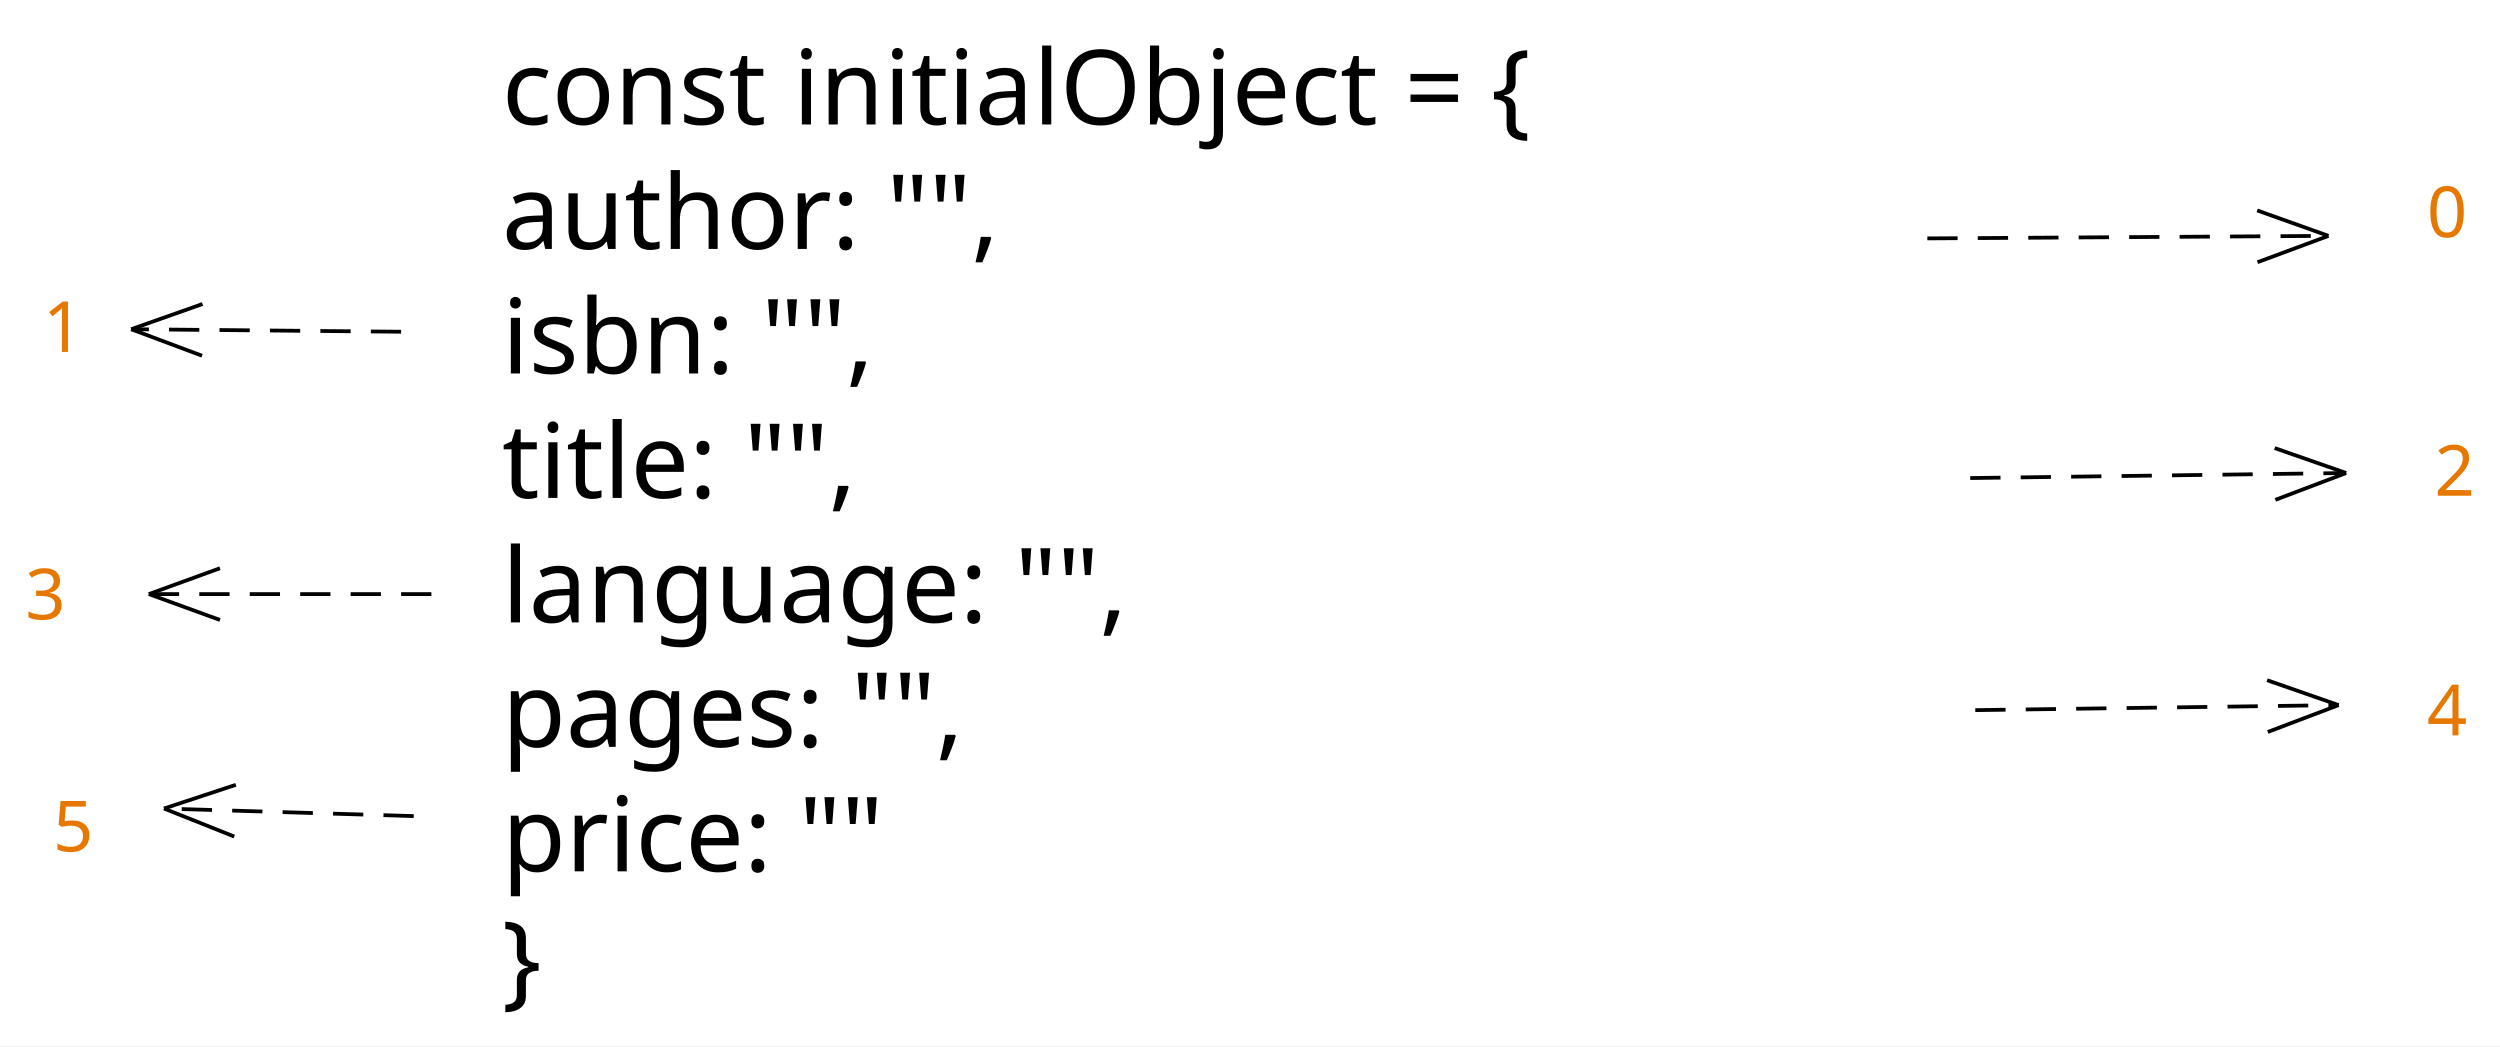
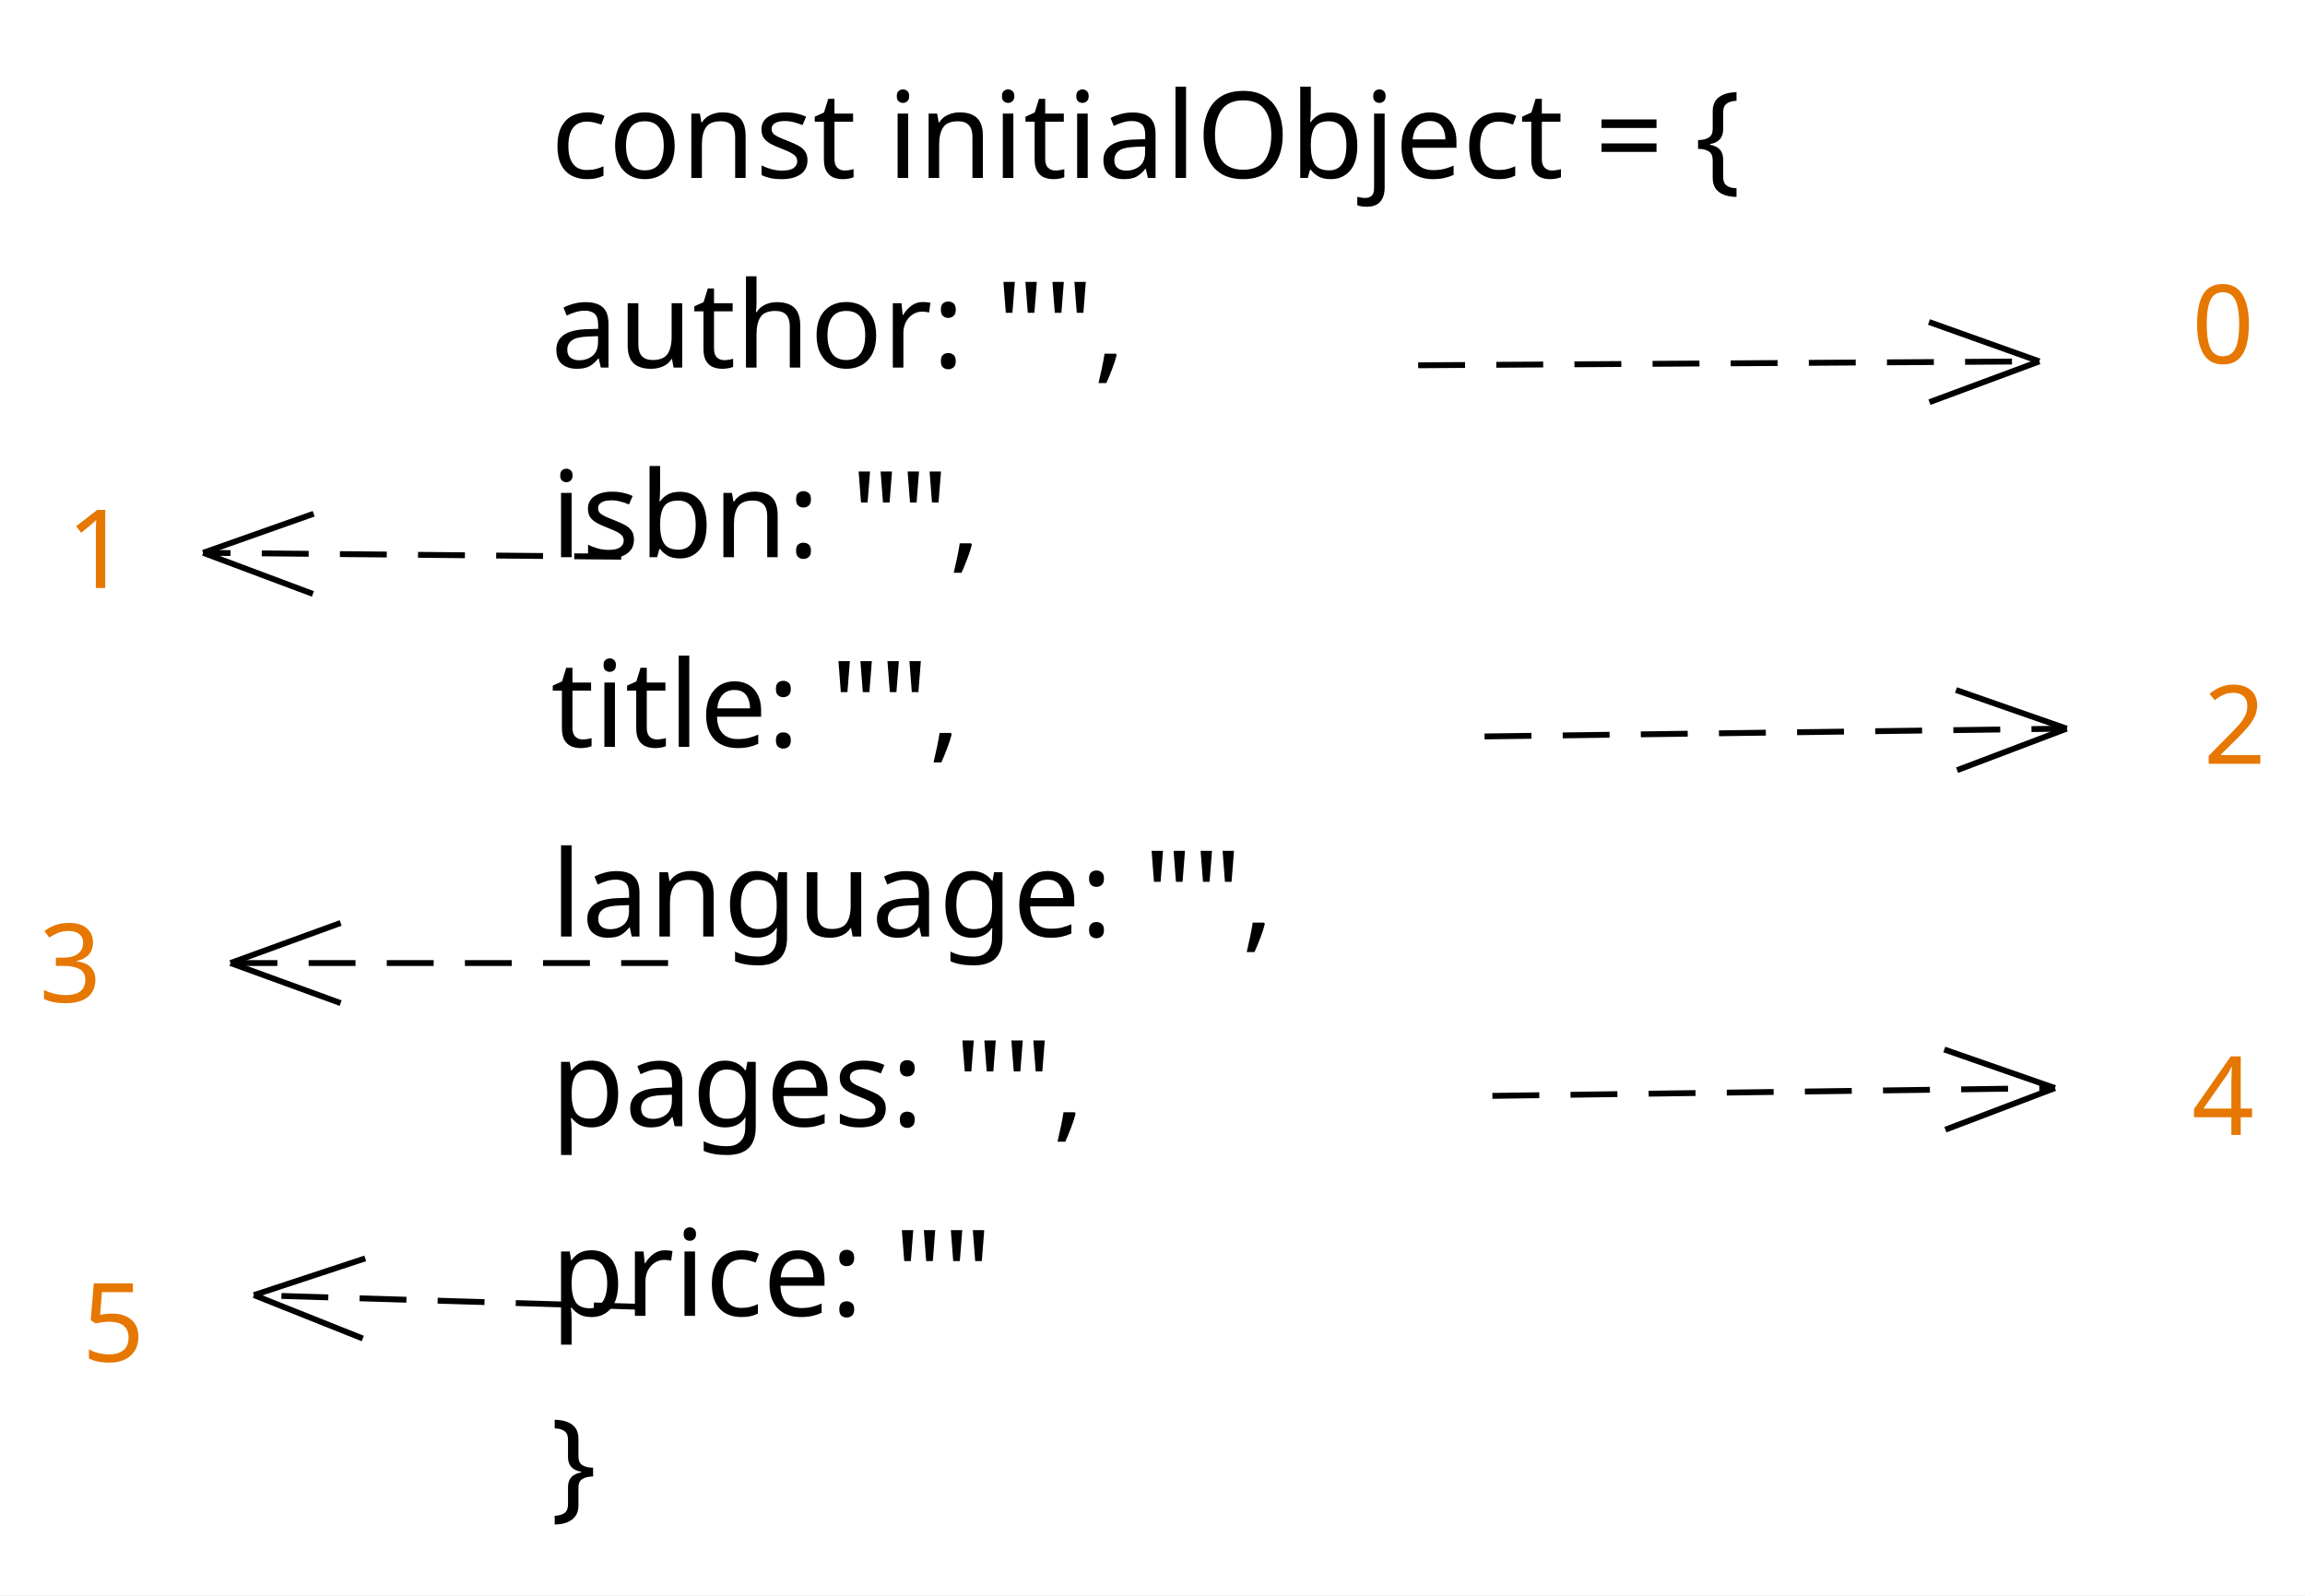
- <svg xmlns="http://www.w3.org/2000/svg" version="1.1" viewBox="0 0 991 414.75">
+ <svg xmlns="http://www.w3.org/2000/svg" version="1.1" viewBox="0 0 590 408.348">
  <defs>
    <style>
      @font-face {
        font-family: "Virgil";
        src: url("https://excalidraw.com/FG_Virgil.woff2");
      }
      @font-face {
        font-family: "Cascadia";
        src: url("https://excalidraw.com/Cascadia.woff2");
      }
    </style>
  </defs>
-   <rect x="0" y="0" width="991" height="414.75" fill="#ffffff" />
-   <g transform="translate(199 10) rotate(0 277.3919 197.375)">
-     <text x="0" y="39.344" font-family="Cascadia" font-size="41.155px" fill="#000000" text-anchor="start" style="white-space: pre;" direction="ltr">const initialObject = {</text>
-     <text x="0" y="88.687" font-family="Cascadia" font-size="41.155px" fill="#000000" text-anchor="start" style="white-space: pre;" direction="ltr">    author: "", </text>
-     <text x="0" y="138.031" font-family="Cascadia" font-size="41.155px" fill="#000000" text-anchor="start" style="white-space: pre;" direction="ltr">    isbn: "",</text>
-     <text x="0" y="187.375" font-family="Cascadia" font-size="41.155px" fill="#000000" text-anchor="start" style="white-space: pre;" direction="ltr">    title: "",</text>
-     <text x="0" y="236.719" font-family="Cascadia" font-size="41.155px" fill="#000000" text-anchor="start" style="white-space: pre;" direction="ltr">    language: "",</text>
-     <text x="0" y="286.062" font-family="Cascadia" font-size="41.155px" fill="#000000" text-anchor="start" style="white-space: pre;" direction="ltr">    pages: "",</text>
-     <text x="0" y="335.406" font-family="Cascadia" font-size="41.155px" fill="#000000" text-anchor="start" style="white-space: pre;" direction="ltr">    price: ""</text>
-     <text x="0" y="384.75" font-family="Cascadia" font-size="41.155px" fill="#000000" text-anchor="start" style="white-space: pre;" direction="ltr">}</text>
+   <rect x="0" y="0" width="590" height="408.348" fill="#ffffff" />
+   <g transform="translate(141 10) rotate(0 169.5288 194.174)">
+     <text x="0" y="35.544" font-family="Virgil" font-size="30.735px" fill="#000000" text-anchor="start" style="white-space: pre;" direction="ltr">const initialObject = {</text>
+     <text x="0" y="84.087" font-family="Virgil" font-size="30.735px" fill="#000000" text-anchor="start" style="white-space: pre;" direction="ltr">    author: "", </text>
+     <text x="0" y="132.631" font-family="Virgil" font-size="30.735px" fill="#000000" text-anchor="start" style="white-space: pre;" direction="ltr">    isbn: "",</text>
+     <text x="0" y="181.174" font-family="Virgil" font-size="30.735px" fill="#000000" text-anchor="start" style="white-space: pre;" direction="ltr">    title: "",</text>
+     <text x="0" y="229.718" font-family="Virgil" font-size="30.735px" fill="#000000" text-anchor="start" style="white-space: pre;" direction="ltr">    language: "",</text>
+     <text x="0" y="278.261" font-family="Virgil" font-size="30.735px" fill="#000000" text-anchor="start" style="white-space: pre;" direction="ltr">    pages: "",</text>
+     <text x="0" y="326.805" font-family="Virgil" font-size="30.735px" fill="#000000" text-anchor="start" style="white-space: pre;" direction="ltr">    price: ""</text>
+     <text x="0" y="375.348" font-family="Virgil" font-size="30.735px" fill="#000000" text-anchor="start" style="white-space: pre;" direction="ltr">}</text>
  </g>
  <g>
-     <g transform="translate(764 94.5) rotate(0 79.5 -0.5)">
+     <g transform="translate(363 93.5) rotate(0 79.5 -0.5)">
      <path d="M0 0 C26.5 -0.167, 132.5 -0.833, 159 -1" stroke="#000000" stroke-width="1.5" fill="none" stroke-dasharray="12 8" />
    </g>
-     <g transform="translate(764 94.5) rotate(0 79.5 -0.5)">
+     <g transform="translate(363 93.5) rotate(0 79.5 -0.5)">
      <path d="M130.874 9.438 C139.629 6.189, 148.384 2.94, 159 -1" stroke="#000000" stroke-width="1.5" fill="none" />
    </g>
-     <g transform="translate(764 94.5) rotate(0 79.5 -0.5)">
+     <g transform="translate(363 93.5) rotate(0 79.5 -0.5)">
      <path d="M130.745 -11.083 C139.54 -7.945, 148.335 -4.806, 159 -1" stroke="#000000" stroke-width="1.5" fill="none" />
    </g>
  </g>
  <g>
-     <g transform="translate(159 131.5) rotate(0 -53.5 -0.5)">
+     <g transform="translate(159 142.5) rotate(0 -53.5 -0.5)">
      <path d="M0 0 C-17.833 -0.167, -89.167 -0.833, -107 -1" stroke="#000000" stroke-width="1.5" fill="none" stroke-dasharray="12 8" />
    </g>
-     <g transform="translate(159 131.5) rotate(0 -53.5 -0.5)">
+     <g transform="translate(159 142.5) rotate(0 -53.5 -0.5)">
      <path d="M-78.715 -10.997 C-86.183 -8.357, -93.651 -5.718, -107 -1" stroke="#000000" stroke-width="1.5" fill="none" />
    </g>
-     <g transform="translate(159 131.5) rotate(0 -53.5 -0.5)">
+     <g transform="translate(159 142.5) rotate(0 -53.5 -0.5)">
      <path d="M-78.906 9.524 C-86.324 6.745, -93.741 3.967, -107 -1" stroke="#000000" stroke-width="1.5" fill="none" />
    </g>
  </g>
  <g>
-     <g transform="translate(781 189.5) rotate(0 74.5 -1)">
+     <g transform="translate(380 188.5) rotate(0 74.5 -1)">
      <path d="M0 0 C24.833 -0.333, 124.167 -1.667, 149 -2" stroke="#000000" stroke-width="1.5" fill="none" stroke-dasharray="12 8" />
    </g>
-     <g transform="translate(781 189.5) rotate(0 74.5 -1)">
+     <g transform="translate(380 188.5) rotate(0 74.5 -1)">
      <path d="M120.949 8.638 C130.399 5.054, 139.849 1.471, 149 -2" stroke="#000000" stroke-width="1.5" fill="none" />
    </g>
-     <g transform="translate(781 189.5) rotate(0 74.5 -1)">
+     <g transform="translate(380 188.5) rotate(0 74.5 -1)">
      <path d="M120.674 -11.881 C130.216 -8.553, 139.759 -5.224, 149 -2" stroke="#000000" stroke-width="1.5" fill="none" />
    </g>
  </g>
  <g>
-     <g transform="translate(171 235.5) rotate(0 -56 0)">
+     <g transform="translate(171 246.5) rotate(0 -56 0)">
      <path d="M0 0 C-18.667 0, -93.333 0, -112 0" stroke="#000000" stroke-width="1.5" fill="none" stroke-dasharray="12 8" />
    </g>
-     <g transform="translate(171 235.5) rotate(0 -56 0)">
+     <g transform="translate(171 246.5) rotate(0 -56 0)">
      <path d="M-83.809 -10.261 C-94.398 -6.407, -104.986 -2.553, -112 0" stroke="#000000" stroke-width="1.5" fill="none" />
    </g>
-     <g transform="translate(171 235.5) rotate(0 -56 0)">
+     <g transform="translate(171 246.5) rotate(0 -56 0)">
      <path d="M-83.809 10.261 C-94.398 6.407, -104.986 2.553, -112 0" stroke="#000000" stroke-width="1.5" fill="none" />
    </g>
  </g>
  <g>
-     <g transform="translate(783 281.5) rotate(0 72 -1)">
+     <g transform="translate(382 280.5) rotate(0 72 -1)">
      <path d="M0 0 C24 -0.333, 120 -1.667, 144 -2" stroke="#000000" stroke-width="1.5" fill="none" stroke-dasharray="12 8" />
    </g>
-     <g transform="translate(783 281.5) rotate(0 72 -1)">
+     <g transform="translate(382 280.5) rotate(0 72 -1)">
      <path d="M115.954 8.651 C123.471 5.796, 130.988 2.942, 144 -2" stroke="#000000" stroke-width="1.5" fill="none" />
    </g>
-     <g transform="translate(783 281.5) rotate(0 72 -1)">
+     <g transform="translate(382 280.5) rotate(0 72 -1)">
      <path d="M115.669 -11.868 C123.263 -9.223, 130.856 -6.578, 144 -2" stroke="#000000" stroke-width="1.5" fill="none" />
    </g>
  </g>
  <g>
-     <g transform="translate(164 323.5) rotate(0 -49.5 -1.5)">
+     <g transform="translate(164 334.5) rotate(0 -49.5 -1.5)">
      <path d="M0 0 C-16.5 -0.5, -82.5 -2.5, -99 -3" stroke="#000000" stroke-width="1.5" fill="none" stroke-dasharray="12 8" />
    </g>
-     <g transform="translate(164 323.5) rotate(0 -49.5 -1.5)">
+     <g transform="translate(164 334.5) rotate(0 -49.5 -1.5)">
      <path d="M-70.511 -12.402 C-79.526 -9.427, -88.541 -6.452, -99 -3" stroke="#000000" stroke-width="1.5" fill="none" />
    </g>
-     <g transform="translate(164 323.5) rotate(0 -49.5 -1.5)">
+     <g transform="translate(164 334.5) rotate(0 -49.5 -1.5)">
      <path d="M-71.133 8.11 C-79.951 4.594, -88.769 1.079, -99 -3" stroke="#000000" stroke-width="1.5" fill="none" />
    </g>
  </g>
-   <g transform="translate(962 67) rotate(0 8 17)">
+   <g transform="translate(561 66) rotate(0 8 17)">
    <text x="0" y="27" font-family="Cascadia" font-size="28px" fill="#e67700" text-anchor="start" style="white-space: pre;" direction="ltr">0</text>
  </g>
-   <g transform="translate(17 112.5) rotate(0 8 17)">
+   <g transform="translate(17 123.5) rotate(0 8 17)">
    <text x="0" y="27" font-family="Cascadia" font-size="28px" fill="#e67700" text-anchor="start" style="white-space: pre;" direction="ltr">1</text>
  </g>
-   <g transform="translate(965 169.5) rotate(0 8 17)">
+   <g transform="translate(564 168.5) rotate(0 8 17)">
    <text x="0" y="27" font-family="Cascadia" font-size="28px" fill="#e67700" text-anchor="start" style="white-space: pre;" direction="ltr">2</text>
  </g>
-   <g transform="translate(10 218.5) rotate(0 8 17)">
+   <g transform="translate(10 229.5) rotate(0 8 17)">
    <text x="0" y="27" font-family="Cascadia" font-size="28px" fill="#e67700" text-anchor="start" style="white-space: pre;" direction="ltr">3</text>
  </g>
-   <g transform="translate(962 264.5) rotate(0 8 17)">
+   <g transform="translate(561 263.5) rotate(0 8 17)">
    <text x="0" y="27" font-family="Cascadia" font-size="28px" fill="#e67700" text-anchor="start" style="white-space: pre;" direction="ltr">4</text>
  </g>
-   <g transform="translate(21 310.5) rotate(0 8 17)">
+   <g transform="translate(21 321.5) rotate(0 8 17)">
    <text x="0" y="27" font-family="Cascadia" font-size="28px" fill="#e67700" text-anchor="start" style="white-space: pre;" direction="ltr">5</text>
  </g>
</svg>
